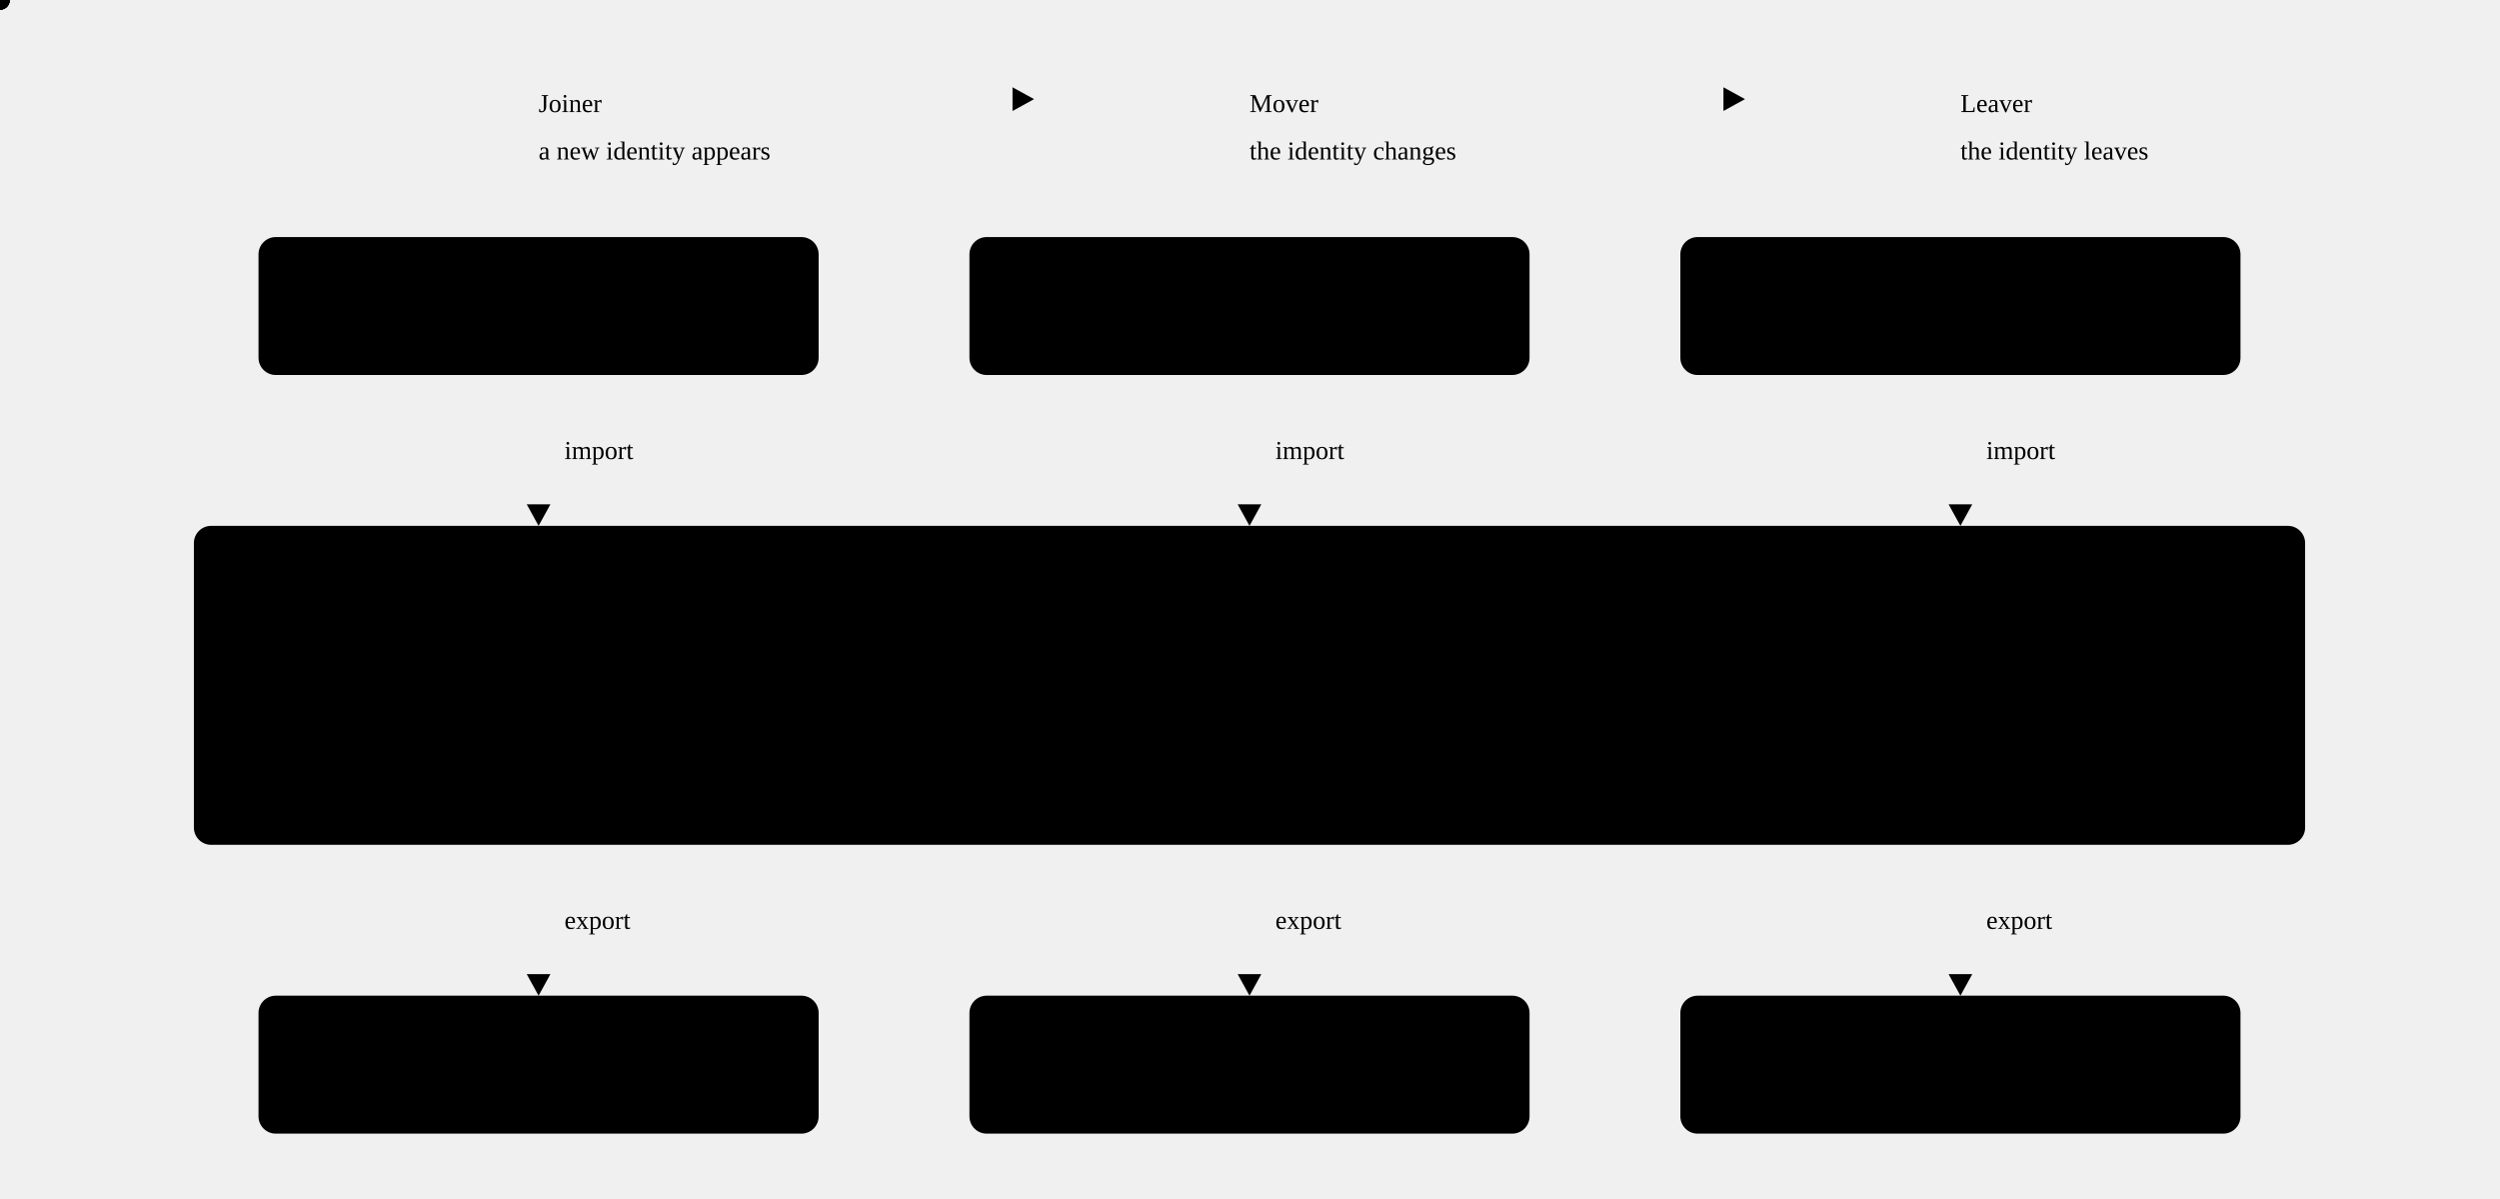
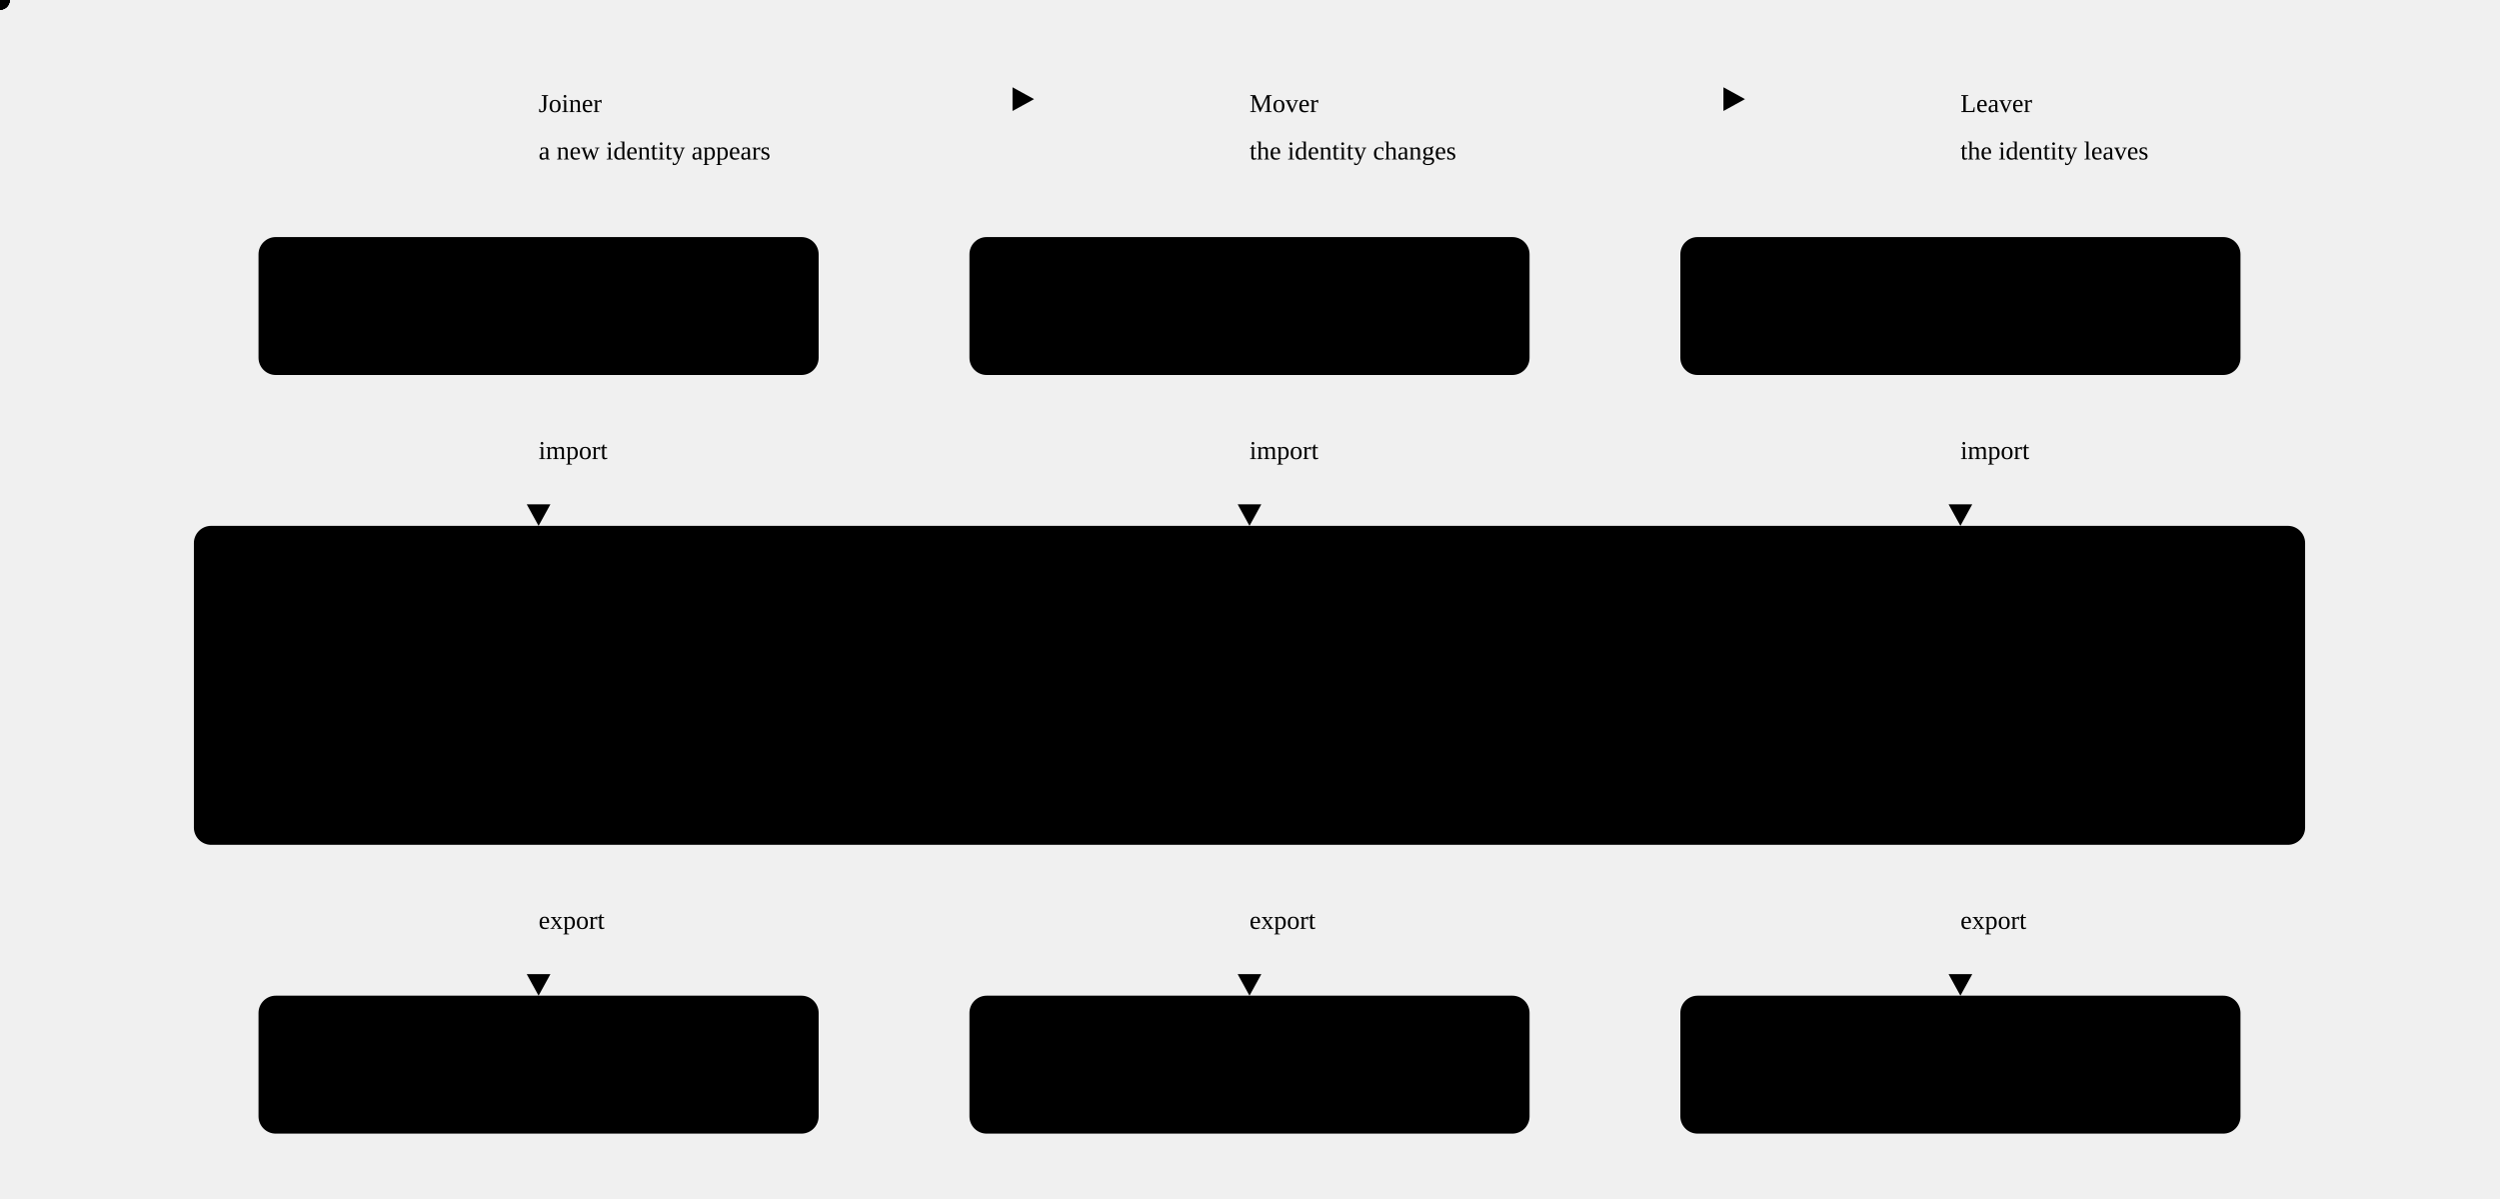
<svg xmlns="http://www.w3.org/2000/svg" class="jim-diagram" viewBox="0 0 1160 556" role="img" aria-labelledby="jimdg-jml-title jimdg-jml-desc">
-   <g id="jimdg-jml-phases">
-     <text class="jimdg-stage-label" x="250" y="52">Joiner</text>
-     <text class="jimdg-system-sub" x="250" y="74">a new identity appears</text>
-     <text class="jimdg-stage-label" x="580" y="52">Mover</text>
-     <text class="jimdg-system-sub" x="580" y="74">the identity changes</text>
-     <text class="jimdg-stage-label" x="910" y="52">Leaver</text>
-     <text class="jimdg-system-sub" x="910" y="74">the identity leaves</text>
-     <line class="jimdg-spoke" x1="350" y1="46" x2="470" y2="46" />
-     <polygon class="jimdg-arrow" points="0,0 -10,-5.5 -10,5.5" transform="translate(480,46) rotate(0)" />
-     <line class="jimdg-spoke" x1="680" y1="46" x2="800" y2="46" />
-     <polygon class="jimdg-arrow" points="0,0 -10,-5.5 -10,5.5" transform="translate(810,46) rotate(0)" />
+   <defs>
+     <mask id="jimdg-jml-labelcut" maskUnits="userSpaceOnUse" x="0" y="0" width="1160" height="556">
+       <rect x="0" y="0" width="1160" height="556" fill="#ffffff" />
+       <rect x="227.6" y="200" width="45.3" height="18" rx="3" fill="#000000" />
+       <rect x="557.6" y="200" width="45.3" height="18" rx="3" fill="#000000" />
+       <rect x="887.6" y="200" width="45.3" height="18" rx="3" fill="#000000" />
+       <rect x="227.6" y="418" width="45.3" height="18" rx="3" fill="#000000" />
+       <rect x="557.6" y="418" width="45.3" height="18" rx="3" fill="#000000" />
+       <rect x="887.6" y="418" width="45.3" height="18" rx="3" fill="#000000" />
+     </mask>
+   </defs>
+   <g mask="url(#jimdg-jml-labelcut)">
+     <g id="jimdg-jml-phases">
+       <text class="jimdg-stage-label" x="250" y="52">Joiner</text>
+       <text class="jimdg-system-sub" x="250" y="74">a new identity appears</text>
+       <text class="jimdg-stage-label" x="580" y="52">Mover</text>
+       <text class="jimdg-system-sub" x="580" y="74">the identity changes</text>
+       <text class="jimdg-stage-label" x="910" y="52">Leaver</text>
+       <text class="jimdg-system-sub" x="910" y="74">the identity leaves</text>
+       <line class="jimdg-spoke" x1="350" y1="46" x2="470" y2="46" />
+       <polygon class="jimdg-arrow" points="0,0 -10,-5.5 -10,5.5" transform="translate(480,46) rotate(0)" />
+       <line class="jimdg-spoke" x1="680" y1="46" x2="800" y2="46" />
+       <polygon class="jimdg-arrow" points="0,0 -10,-5.5 -10,5.5" transform="translate(810,46) rotate(0)" />
+     </g>
  </g>
  <g id="jimdg-jml-events">
    <rect class="jimdg-system" x="120" y="110" width="260" height="64" rx="8" />
    <text class="jimdg-system-name" x="250" y="138">New starter record</text>
    <text class="jimdg-system-sub" x="250" y="159">HR System</text>
    <rect class="jimdg-system" x="450" y="110" width="260" height="64" rx="8" />
    <text class="jimdg-system-name" x="580" y="138">Department transfer</text>
    <text class="jimdg-system-sub" x="580" y="159">HR System</text>
    <rect class="jimdg-system" x="780" y="110" width="260" height="64" rx="8" />
    <text class="jimdg-system-name" x="910" y="138">Record terminated</text>
    <text class="jimdg-system-sub" x="910" y="159">HR System</text>
  </g>
  <g id="jimdg-jml-jim">
    <rect class="jimdg-hub" x="90" y="244" width="980" height="148" rx="8" />
    <text class="jimdg-hub-title" x="580" y="279">JIM</text>
    <rect class="jimdg-chip" x="120" y="296" width="260" height="68" rx="8" />
    <text class="jimdg-chip-label" x="250" y="324">Identity created</text>
    <text class="jimdg-chip-sub" x="250" y="344">projected into the Metaverse</text>
    <rect class="jimdg-chip" x="450" y="296" width="260" height="68" rx="8" />
    <text class="jimdg-chip-label" x="580" y="324">Identity updated</text>
    <text class="jimdg-chip-sub" x="580" y="344">changes flow through the Metaverse</text>
    <rect class="jimdg-chip" x="780" y="296" width="260" height="68" rx="8" />
    <text class="jimdg-chip-label" x="910" y="324">Identity retired</text>
    <text class="jimdg-chip-sub" x="910" y="344">deletion rules · grace period</text>
  </g>
  <g id="jimdg-jml-outcomes">
    <rect class="jimdg-system" x="120" y="462" width="260" height="64" rx="8" />
    <text class="jimdg-system-name" x="250" y="490">Accounts provisioned</text>
    <text class="jimdg-system-sub" x="250" y="511">Target Systems</text>
    <rect class="jimdg-system" x="450" y="462" width="260" height="64" rx="8" />
    <text class="jimdg-system-name" x="580" y="490">Accounts updated</text>
    <text class="jimdg-system-sub" x="580" y="511">Target Systems</text>
    <rect class="jimdg-system" x="780" y="462" width="260" height="64" rx="8" />
    <text class="jimdg-system-name" x="910" y="490">Accounts deprovisioned</text>
    <text class="jimdg-system-sub" x="910" y="511">Target Systems</text>
  </g>
-   <g id="jimdg-jml-flows">
-     <line class="jimdg-spoke" x1="250" y1="174" x2="250" y2="234" />
-     <polygon class="jimdg-arrow" points="0,0 -10,-5.5 -10,5.5" transform="translate(250,244) rotate(90)" />
-     <text class="jimdg-spoke-label jimdg-anchor-start" x="262" y="213">import</text>
-     <line class="jimdg-spoke" x1="580" y1="174" x2="580" y2="234" />
-     <polygon class="jimdg-arrow" points="0,0 -10,-5.5 -10,5.5" transform="translate(580,244) rotate(90)" />
-     <text class="jimdg-spoke-label jimdg-anchor-start" x="592" y="213">import</text>
-     <line class="jimdg-spoke" x1="910" y1="174" x2="910" y2="234" />
-     <polygon class="jimdg-arrow" points="0,0 -10,-5.5 -10,5.5" transform="translate(910,244) rotate(90)" />
-     <text class="jimdg-spoke-label jimdg-anchor-start" x="922" y="213">import</text>
-     <line class="jimdg-spoke" x1="250" y1="392" x2="250" y2="452" />
-     <polygon class="jimdg-arrow" points="0,0 -10,-5.5 -10,5.5" transform="translate(250,462) rotate(90)" />
-     <text class="jimdg-spoke-label jimdg-anchor-start" x="262" y="431">export</text>
-     <line class="jimdg-spoke" x1="580" y1="392" x2="580" y2="452" />
-     <polygon class="jimdg-arrow" points="0,0 -10,-5.5 -10,5.5" transform="translate(580,462) rotate(90)" />
-     <text class="jimdg-spoke-label jimdg-anchor-start" x="592" y="431">export</text>
-     <line class="jimdg-spoke" x1="910" y1="392" x2="910" y2="452" />
-     <polygon class="jimdg-arrow" points="0,0 -10,-5.5 -10,5.5" transform="translate(910,462) rotate(90)" />
-     <text class="jimdg-spoke-label jimdg-anchor-start" x="922" y="431">export</text>
+   <g mask="url(#jimdg-jml-labelcut)">
+     <g id="jimdg-jml-flows">
+       <line class="jimdg-spoke" x1="250" y1="174" x2="250" y2="234" />
+       <polygon class="jimdg-arrow" points="0,0 -10,-5.5 -10,5.5" transform="translate(250,244) rotate(90)" />
+       <line class="jimdg-spoke" x1="580" y1="174" x2="580" y2="234" />
+       <polygon class="jimdg-arrow" points="0,0 -10,-5.5 -10,5.5" transform="translate(580,244) rotate(90)" />
+       <line class="jimdg-spoke" x1="910" y1="174" x2="910" y2="234" />
+       <polygon class="jimdg-arrow" points="0,0 -10,-5.5 -10,5.5" transform="translate(910,244) rotate(90)" />
+       <line class="jimdg-spoke" x1="250" y1="392" x2="250" y2="452" />
+       <polygon class="jimdg-arrow" points="0,0 -10,-5.5 -10,5.5" transform="translate(250,462) rotate(90)" />
+       <line class="jimdg-spoke" x1="580" y1="392" x2="580" y2="452" />
+       <polygon class="jimdg-arrow" points="0,0 -10,-5.5 -10,5.5" transform="translate(580,462) rotate(90)" />
+       <line class="jimdg-spoke" x1="910" y1="392" x2="910" y2="452" />
+       <polygon class="jimdg-arrow" points="0,0 -10,-5.5 -10,5.5" transform="translate(910,462) rotate(90)" />
+     </g>
+     <g id="jimdg-jml-packets">
+       <circle class="jimdg-packet" r="4.5">
+         <animateMotion dur="2.4s" begin="0s" repeatCount="indefinite" path="M250,176 L250,233" />
+         <animate attributeName="opacity" values="0;1;1;0" keyTimes="0;0.15;0.85;1" dur="2.4s" begin="0s" repeatCount="indefinite" />
+       </circle>
+       <circle class="jimdg-packet" r="4.5">
+         <animateMotion dur="2.4s" begin="1.2s" repeatCount="indefinite" path="M250,394 L250,451" />
+         <animate attributeName="opacity" values="0;1;1;0" keyTimes="0;0.15;0.85;1" dur="2.4s" begin="1.2s" repeatCount="indefinite" />
+       </circle>
+       <circle class="jimdg-packet" r="4.5">
+         <animateMotion dur="2.4s" begin="-0.8s" repeatCount="indefinite" path="M580,176 L580,233" />
+         <animate attributeName="opacity" values="0;1;1;0" keyTimes="0;0.15;0.85;1" dur="2.4s" begin="-0.8s" repeatCount="indefinite" />
+       </circle>
+       <circle class="jimdg-packet" r="4.5">
+         <animateMotion dur="2.4s" begin="0.4s" repeatCount="indefinite" path="M580,394 L580,451" />
+         <animate attributeName="opacity" values="0;1;1;0" keyTimes="0;0.15;0.85;1" dur="2.4s" begin="0.4s" repeatCount="indefinite" />
+       </circle>
+       <circle class="jimdg-packet" r="4.5">
+         <animateMotion dur="2.4s" begin="-1.6s" repeatCount="indefinite" path="M910,176 L910,233" />
+         <animate attributeName="opacity" values="0;1;1;0" keyTimes="0;0.15;0.85;1" dur="2.4s" begin="-1.6s" repeatCount="indefinite" />
+       </circle>
+       <circle class="jimdg-packet" r="4.5">
+         <animateMotion dur="2.4s" begin="-0.4s" repeatCount="indefinite" path="M910,394 L910,451" />
+         <animate attributeName="opacity" values="0;1;1;0" keyTimes="0;0.15;0.85;1" dur="2.4s" begin="-0.4s" repeatCount="indefinite" />
+       </circle>
+     </g>
  </g>
-   <g id="jimdg-jml-packets">
-     <circle class="jimdg-packet" r="4.5">
-       <animateMotion dur="2.4s" begin="0s" repeatCount="indefinite" path="M250,176 L250,233" />
-       <animate attributeName="opacity" values="0;1;1;0" keyTimes="0;0.15;0.85;1" dur="2.4s" begin="0s" repeatCount="indefinite" />
-     </circle>
-     <circle class="jimdg-packet" r="4.5">
-       <animateMotion dur="2.4s" begin="1.2s" repeatCount="indefinite" path="M250,394 L250,451" />
-       <animate attributeName="opacity" values="0;1;1;0" keyTimes="0;0.15;0.85;1" dur="2.4s" begin="1.2s" repeatCount="indefinite" />
-     </circle>
-     <circle class="jimdg-packet" r="4.5">
-       <animateMotion dur="2.4s" begin="-0.8s" repeatCount="indefinite" path="M580,176 L580,233" />
-       <animate attributeName="opacity" values="0;1;1;0" keyTimes="0;0.15;0.85;1" dur="2.4s" begin="-0.8s" repeatCount="indefinite" />
-     </circle>
-     <circle class="jimdg-packet" r="4.5">
-       <animateMotion dur="2.4s" begin="0.4s" repeatCount="indefinite" path="M580,394 L580,451" />
-       <animate attributeName="opacity" values="0;1;1;0" keyTimes="0;0.15;0.85;1" dur="2.4s" begin="0.4s" repeatCount="indefinite" />
-     </circle>
-     <circle class="jimdg-packet" r="4.5">
-       <animateMotion dur="2.4s" begin="-1.6s" repeatCount="indefinite" path="M910,176 L910,233" />
-       <animate attributeName="opacity" values="0;1;1;0" keyTimes="0;0.15;0.85;1" dur="2.4s" begin="-1.6s" repeatCount="indefinite" />
-     </circle>
-     <circle class="jimdg-packet" r="4.5">
-       <animateMotion dur="2.4s" begin="-0.4s" repeatCount="indefinite" path="M910,394 L910,451" />
-       <animate attributeName="opacity" values="0;1;1;0" keyTimes="0;0.15;0.85;1" dur="2.4s" begin="-0.4s" repeatCount="indefinite" />
-     </circle>
+   <g id="jimdg-jml-labels">
+     <text class="jimdg-spoke-label jimdg-anchor-middle" x="250" y="213">import</text>
+     <text class="jimdg-spoke-label jimdg-anchor-middle" x="580" y="213">import</text>
+     <text class="jimdg-spoke-label jimdg-anchor-middle" x="910" y="213">import</text>
+     <text class="jimdg-spoke-label jimdg-anchor-middle" x="250" y="431">export</text>
+     <text class="jimdg-spoke-label jimdg-anchor-middle" x="580" y="431">export</text>
+     <text class="jimdg-spoke-label jimdg-anchor-middle" x="910" y="431">export</text>
  </g>
</svg>
